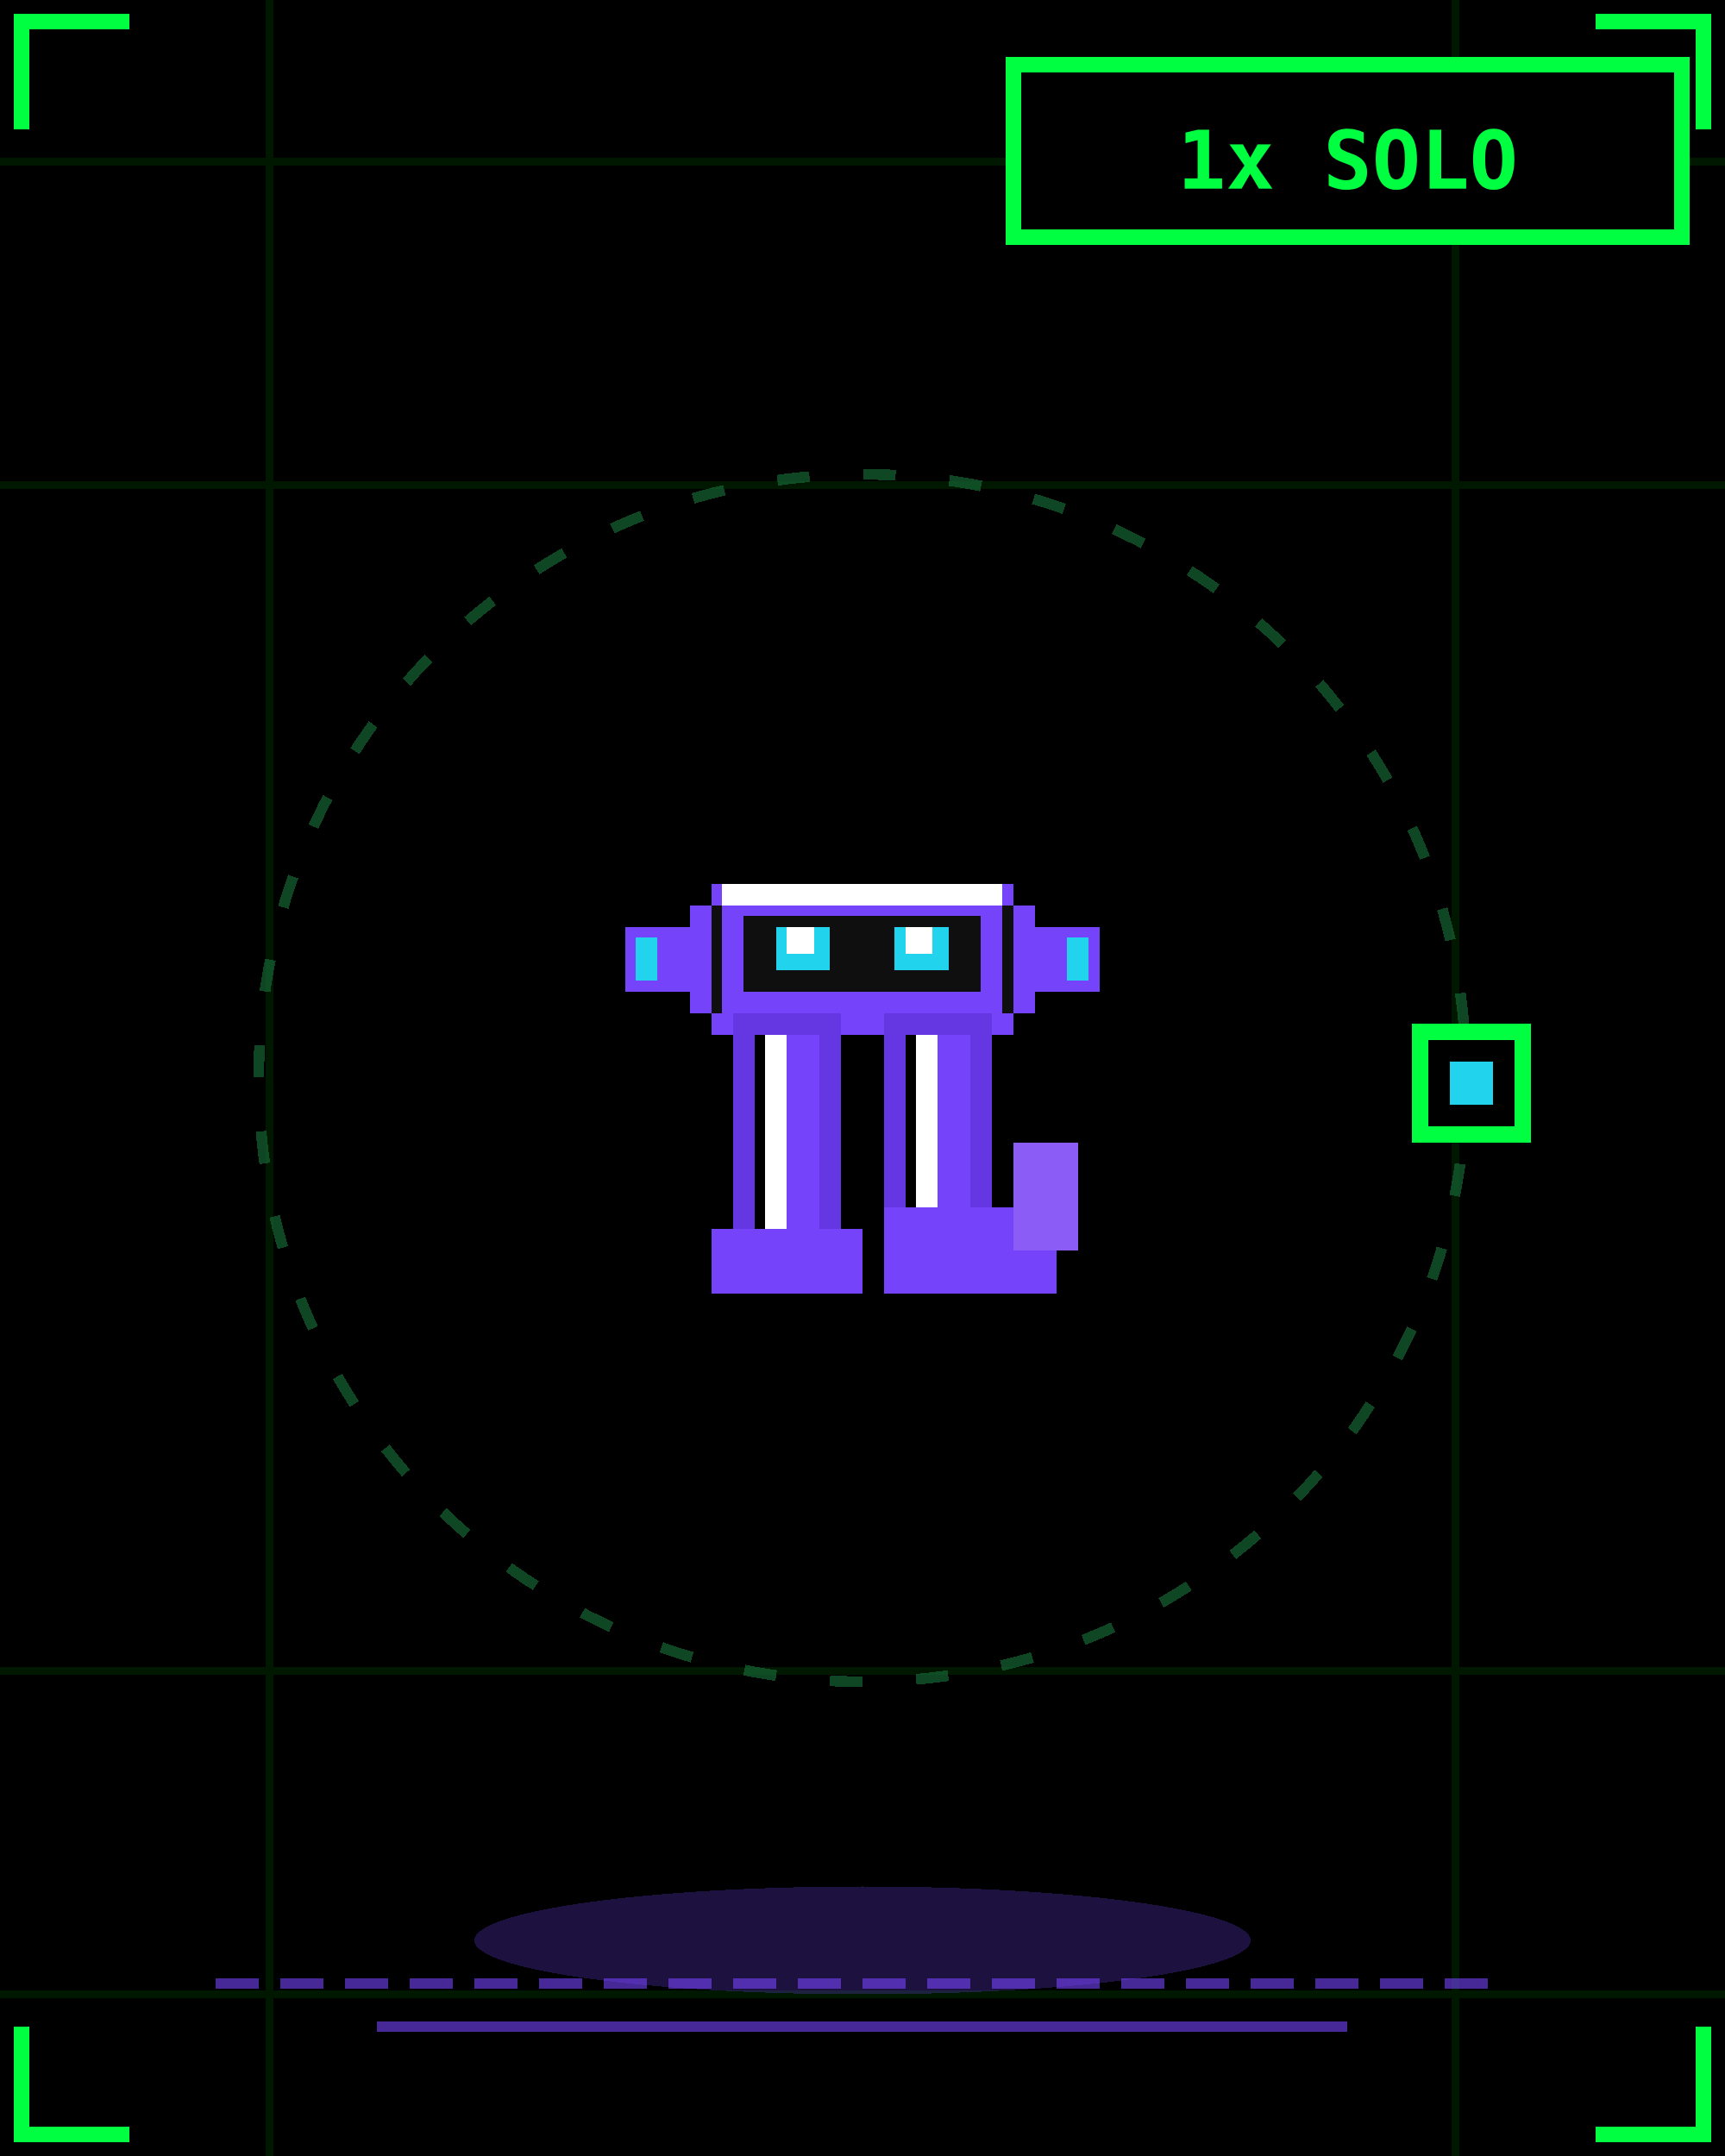
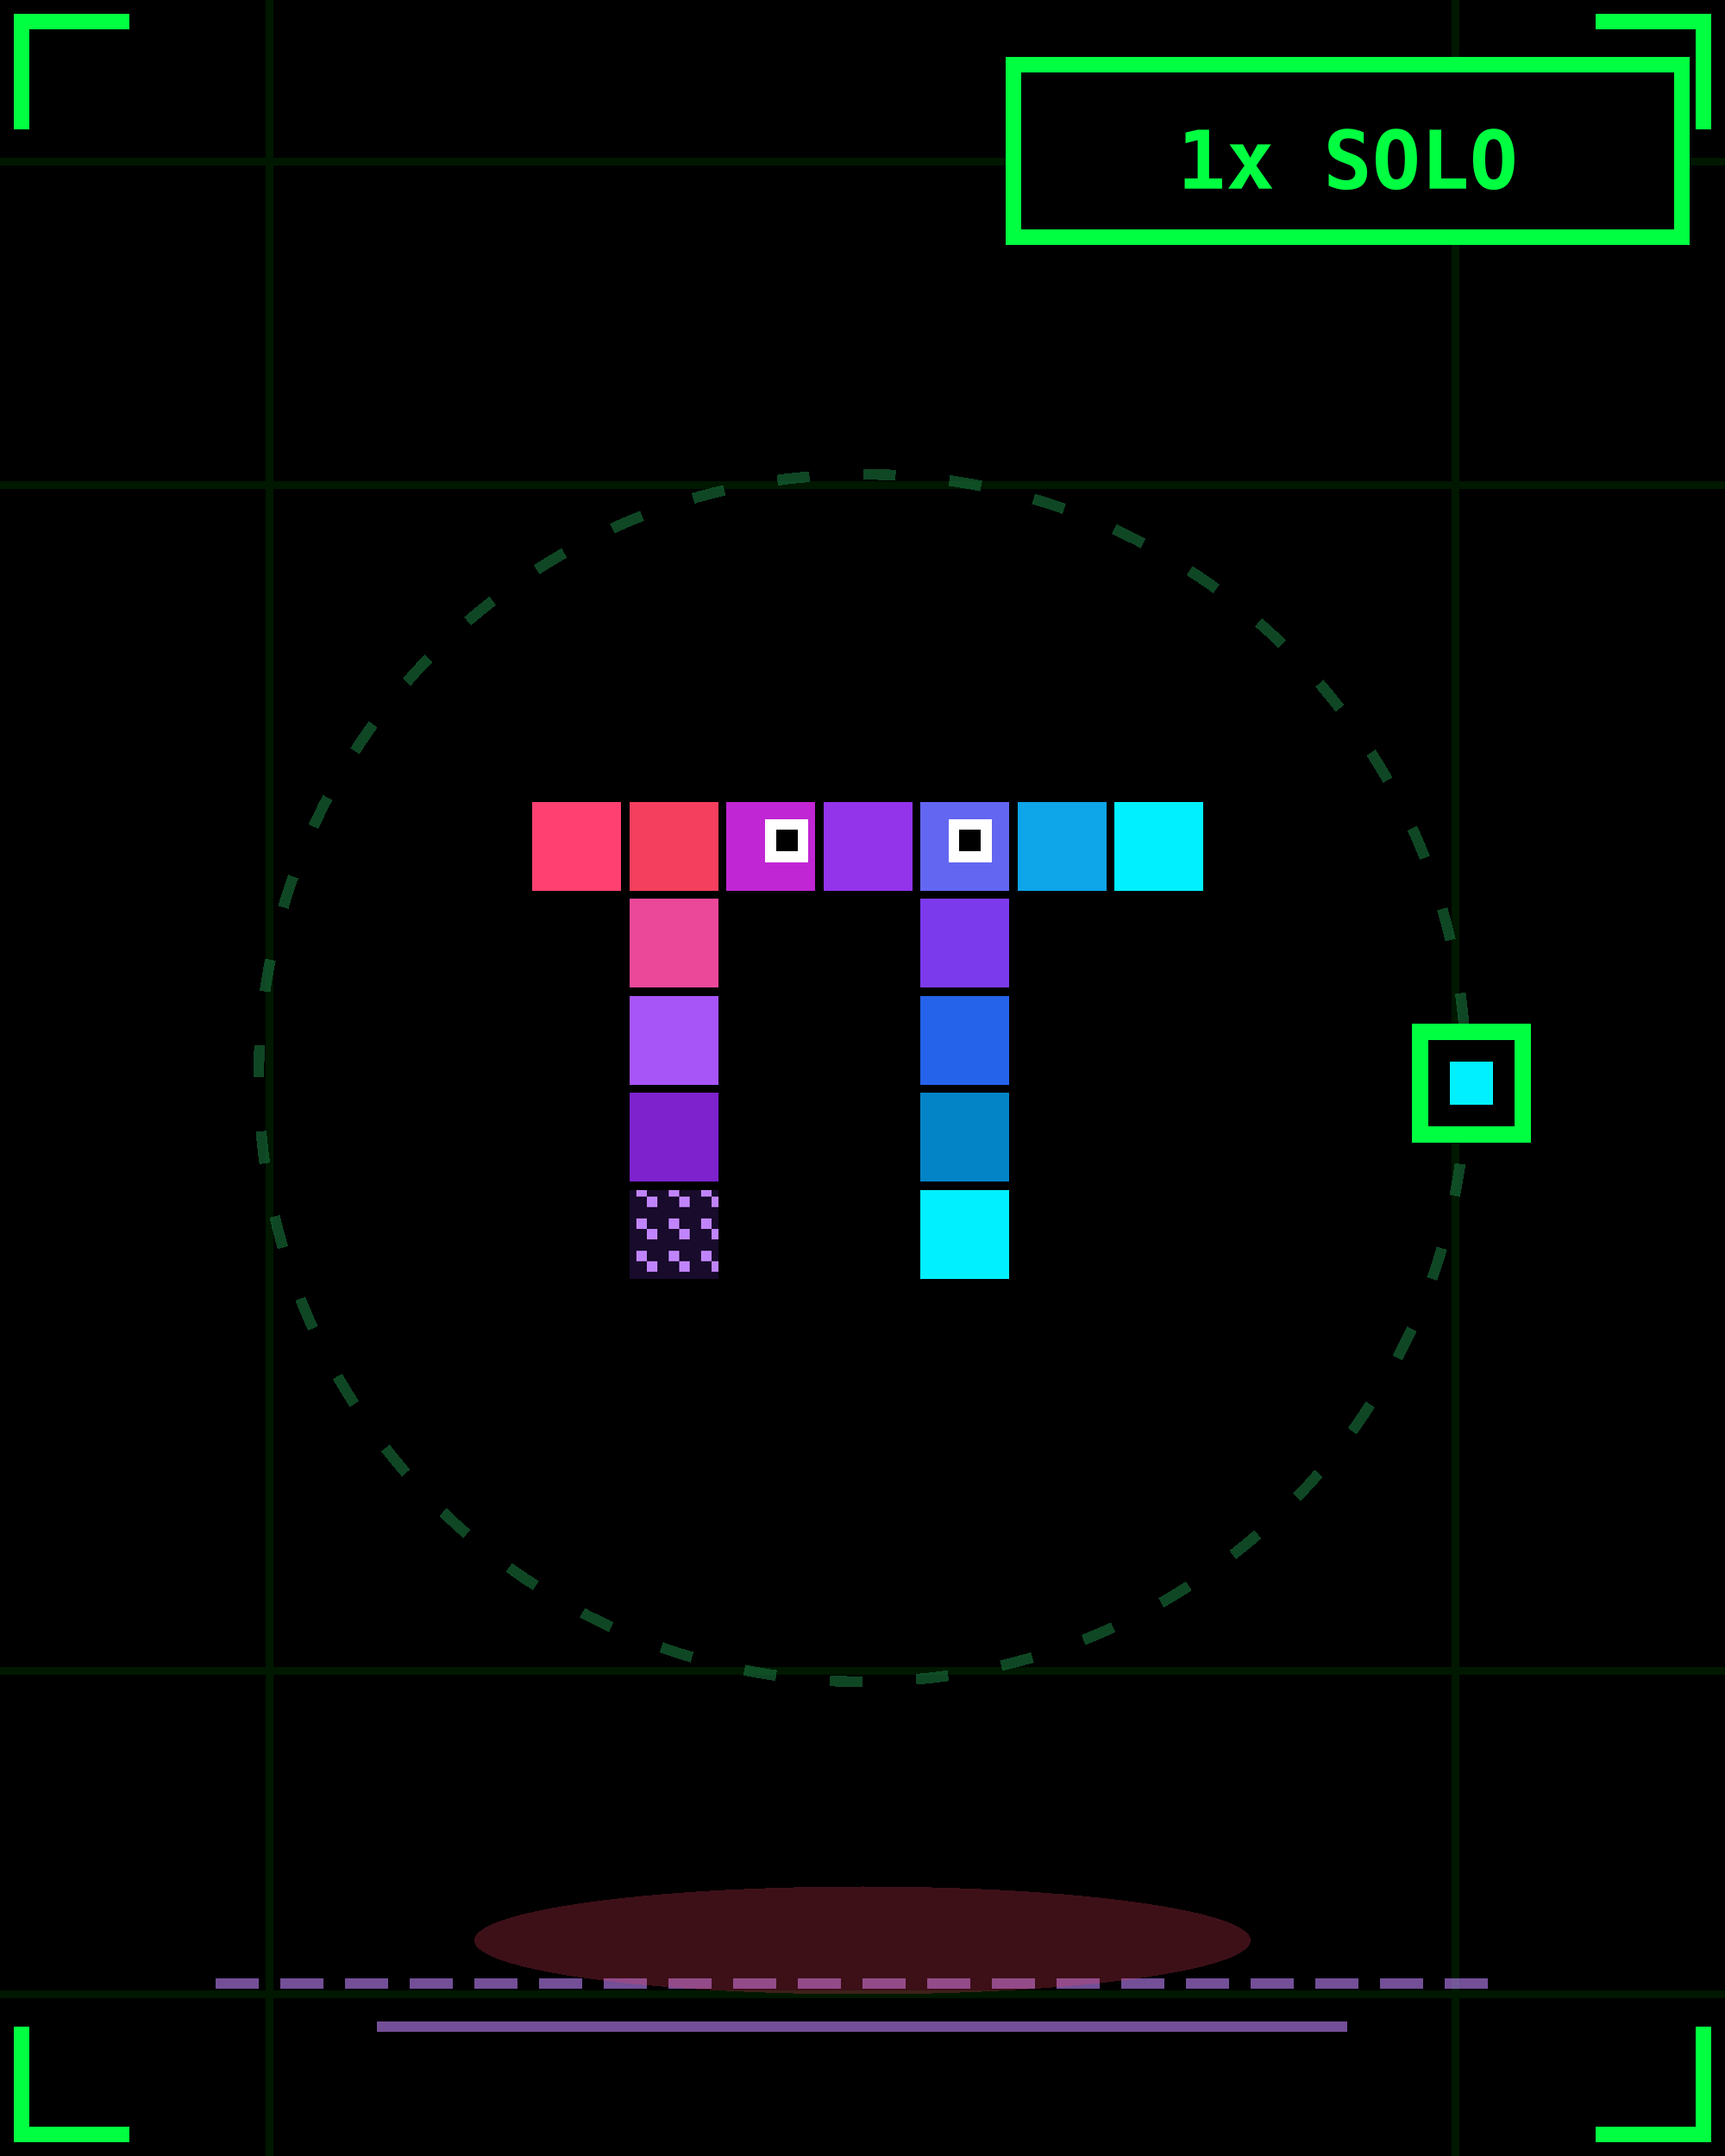
<svg xmlns="http://www.w3.org/2000/svg" viewBox="0 0 160 200" width="100%" height="100%" preserveAspectRatio="none" shape-rendering="crispEdges">
+   <defs>
+     <pattern id="piHalftone" x="0" y="0" width="3" height="3" patternUnits="userSpaceOnUse">
+       <rect width="3" height="3" fill="#180b2c" />
+       <rect x="0" y="0" width="1" height="1" fill="#c084fc" />
+       <rect x="2" y="2" width="1" height="1" fill="#c084fc" />
+     </pattern>
+   </defs>
  <style>
    @keyframes soloOrbit { 0% { transform: rotate(0deg); } 100% { transform: rotate(360deg); } }
    @keyframes levitateCenter { 0%, 100% { transform: translateY(0px); } 50% { transform: translateY(-4px); } }
    .ring-solo { animation: soloOrbit 8s steps(8) infinite; transform-origin: 80px 100px; }
    .pip-commander { animation: levitateCenter 1.8s steps(2) infinite; transform-origin: 80px 100px; }
  </style>
  <rect width="160" height="200" fill="#000000" />
  <g stroke="#003b00" stroke-width="0.75" opacity="0.4">
    <line x1="0" y1="15" x2="160" y2="15" />
    <line x1="0" y1="45" x2="160" y2="45" />
    <line x1="0" y1="155" x2="160" y2="155" />
    <line x1="0" y1="185" x2="160" y2="185" />
    <line x1="25" y1="0" x2="25" y2="200" />
    <line x1="135" y1="0" x2="135" y2="200" />
  </g>
  <g stroke="#00ff41" stroke-width="1.5" fill="none">
    <path d="M2,12 L2,2 L12,2" />
    <path d="M158,12 L158,2 L148,2" />
    <path d="M2,188 L2,198 L12,198" />
    <path d="M158,188 L158,198 L148,198" />
  </g>
  <g transform="translate(94, 6)">
    <rect width="62" height="16" fill="#000000" stroke="#00ff41" stroke-width="1.5" />
    <text x="31" y="11.5" font-family="'Fira Code', monospace" font-size="7.5" font-weight="900" fill="#00ff41" text-anchor="middle">1x SOLO</text>
  </g>
-   <g opacity="0.6" stroke="#7443fa" stroke-width="1">
+   <g opacity="0.6" stroke="#c084fc" stroke-width="1">
    <line x1="20" y1="184" x2="140" y2="184" stroke-dasharray="4,2" />
    <line x1="35" y1="188" x2="125" y2="188" />
  </g>
-   <ellipse cx="80" cy="180" rx="36" ry="5" fill="#7443fa" opacity="0.25" />
+   <ellipse cx="80" cy="180" rx="36" ry="5" fill="#f43f5e" opacity="0.25" />
  <g class="ring-solo">
    <circle cx="80" cy="100" r="56" fill="none" stroke="#166534" stroke-width="1" stroke-dasharray="3,5" opacity="0.7" />
    <g transform="translate(131, 95)">
      <rect width="11" height="11" fill="#00ff41" />
      <rect x="1.5" y="1.5" width="8" height="8" fill="#000" />
-       <rect x="3.5" y="3.5" width="4" height="4" fill="#22d3ee" />
+       <rect x="3.5" y="3.5" width="4" height="4" fill="#00f0ff" />
    </g>
  </g>
  <g class="pip-commander">
-     <rect x="64" y="84" width="32" height="10" fill="#7443fa" />
-     <rect x="66" y="82" width="28" height="14" fill="#7443fa" />
-     <rect x="62" y="86" width="36" height="6" fill="#7443fa" />
-     <rect x="68" y="94" width="10" height="22" fill="#6437e3" />
-     <rect x="66" y="114" width="14" height="6" fill="#7443fa" />
-     <rect x="82" y="94" width="10" height="20" fill="#6437e3" />
-     <rect x="82" y="112" width="16" height="8" fill="#7443fa" />
-     <rect x="94" y="106" width="6" height="10" fill="#8b5cf6" />
-     <rect x="70" y="96" width="6" height="18" fill="#000000" />
-     <rect x="71" y="96" width="5" height="18" fill="#7443fa" />
-     <rect x="71" y="96" width="2" height="18" fill="#ffffff" />
-     <rect x="84" y="96" width="6" height="16" fill="#000000" />
-     <rect x="85" y="96" width="5" height="16" fill="#7443fa" />
-     <rect x="85" y="96" width="2" height="16" fill="#ffffff" />
-     <rect x="66" y="84" width="28" height="10" fill="#0f0f0f" />
-     <rect x="67" y="84" width="26" height="10" fill="#7443fa" />
-     <rect x="67" y="82" width="26" height="2" fill="#ffffff" />
-     <rect x="69" y="85" width="22" height="7" fill="#0f0f0f" />
-     <rect x="72" y="86" width="5" height="4" fill="#22d3ee" />
-     <rect x="73" y="86" width="2.5" height="2.5" fill="#ffffff" />
-     <rect x="83" y="86" width="5" height="4" fill="#22d3ee" />
-     <rect x="84" y="86" width="2.5" height="2.5" fill="#ffffff" />
-     <g fill="#7443fa">
-       <rect x="58" y="86" width="4" height="6" />
-       <rect x="59" y="87" width="2" height="4" fill="#22d3ee" />
-       <rect x="98" y="86" width="4" height="6" />
-       <rect x="99" y="87" width="2" height="4" fill="#22d3ee" />
-     </g>
+     <rect x="49" y="74" width="9" height="9" fill="#ff4071" stroke="#000" stroke-width="0.75" />
+     <rect x="58" y="74" width="9" height="9" fill="#f43f5e" stroke="#000" stroke-width="0.75" />
+     <rect x="67" y="74" width="9" height="9" fill="#c026d3" stroke="#000" stroke-width="0.75" />
+     <rect x="76" y="74" width="9" height="9" fill="#9333ea" stroke="#000" stroke-width="0.75" />
+     <rect x="85" y="74" width="9" height="9" fill="#6366f1" stroke="#000" stroke-width="0.75" />
+     <rect x="94" y="74" width="9" height="9" fill="#0ea5e9" stroke="#000" stroke-width="0.75" />
+     <rect x="103" y="74" width="9" height="9" fill="#00f0ff" stroke="#000" stroke-width="0.75" />
+     <rect x="58" y="83" width="9" height="9" fill="#ec4899" stroke="#000" stroke-width="0.75" />
+     <rect x="58" y="92" width="9" height="9" fill="#a855f7" stroke="#000" stroke-width="0.75" />
+     <rect x="58" y="101" width="9" height="9" fill="#7e22ce" stroke="#000" stroke-width="0.75" />
+     <rect x="58" y="110" width="9" height="9" fill="url(#piHalftone)" stroke="#000" stroke-width="0.75" />
+     <rect x="85" y="83" width="9" height="9" fill="#7c3aed" stroke="#000" stroke-width="0.75" />
+     <rect x="85" y="92" width="9" height="9" fill="#2563eb" stroke="#000" stroke-width="0.75" />
+     <rect x="85" y="101" width="9" height="9" fill="#0284c7" stroke="#000" stroke-width="0.75" />
+     <rect x="85" y="110" width="9" height="9" fill="#00f0ff" stroke="#000" stroke-width="0.75" />
+     <rect x="71" y="76" width="4" height="4" fill="#ffffff" />
+     <rect x="72" y="77" width="2" height="2" fill="#000000" />
+     <rect x="88" y="76" width="4" height="4" fill="#ffffff" />
+     <rect x="89" y="77" width="2" height="2" fill="#000000" />
  </g>
</svg>
